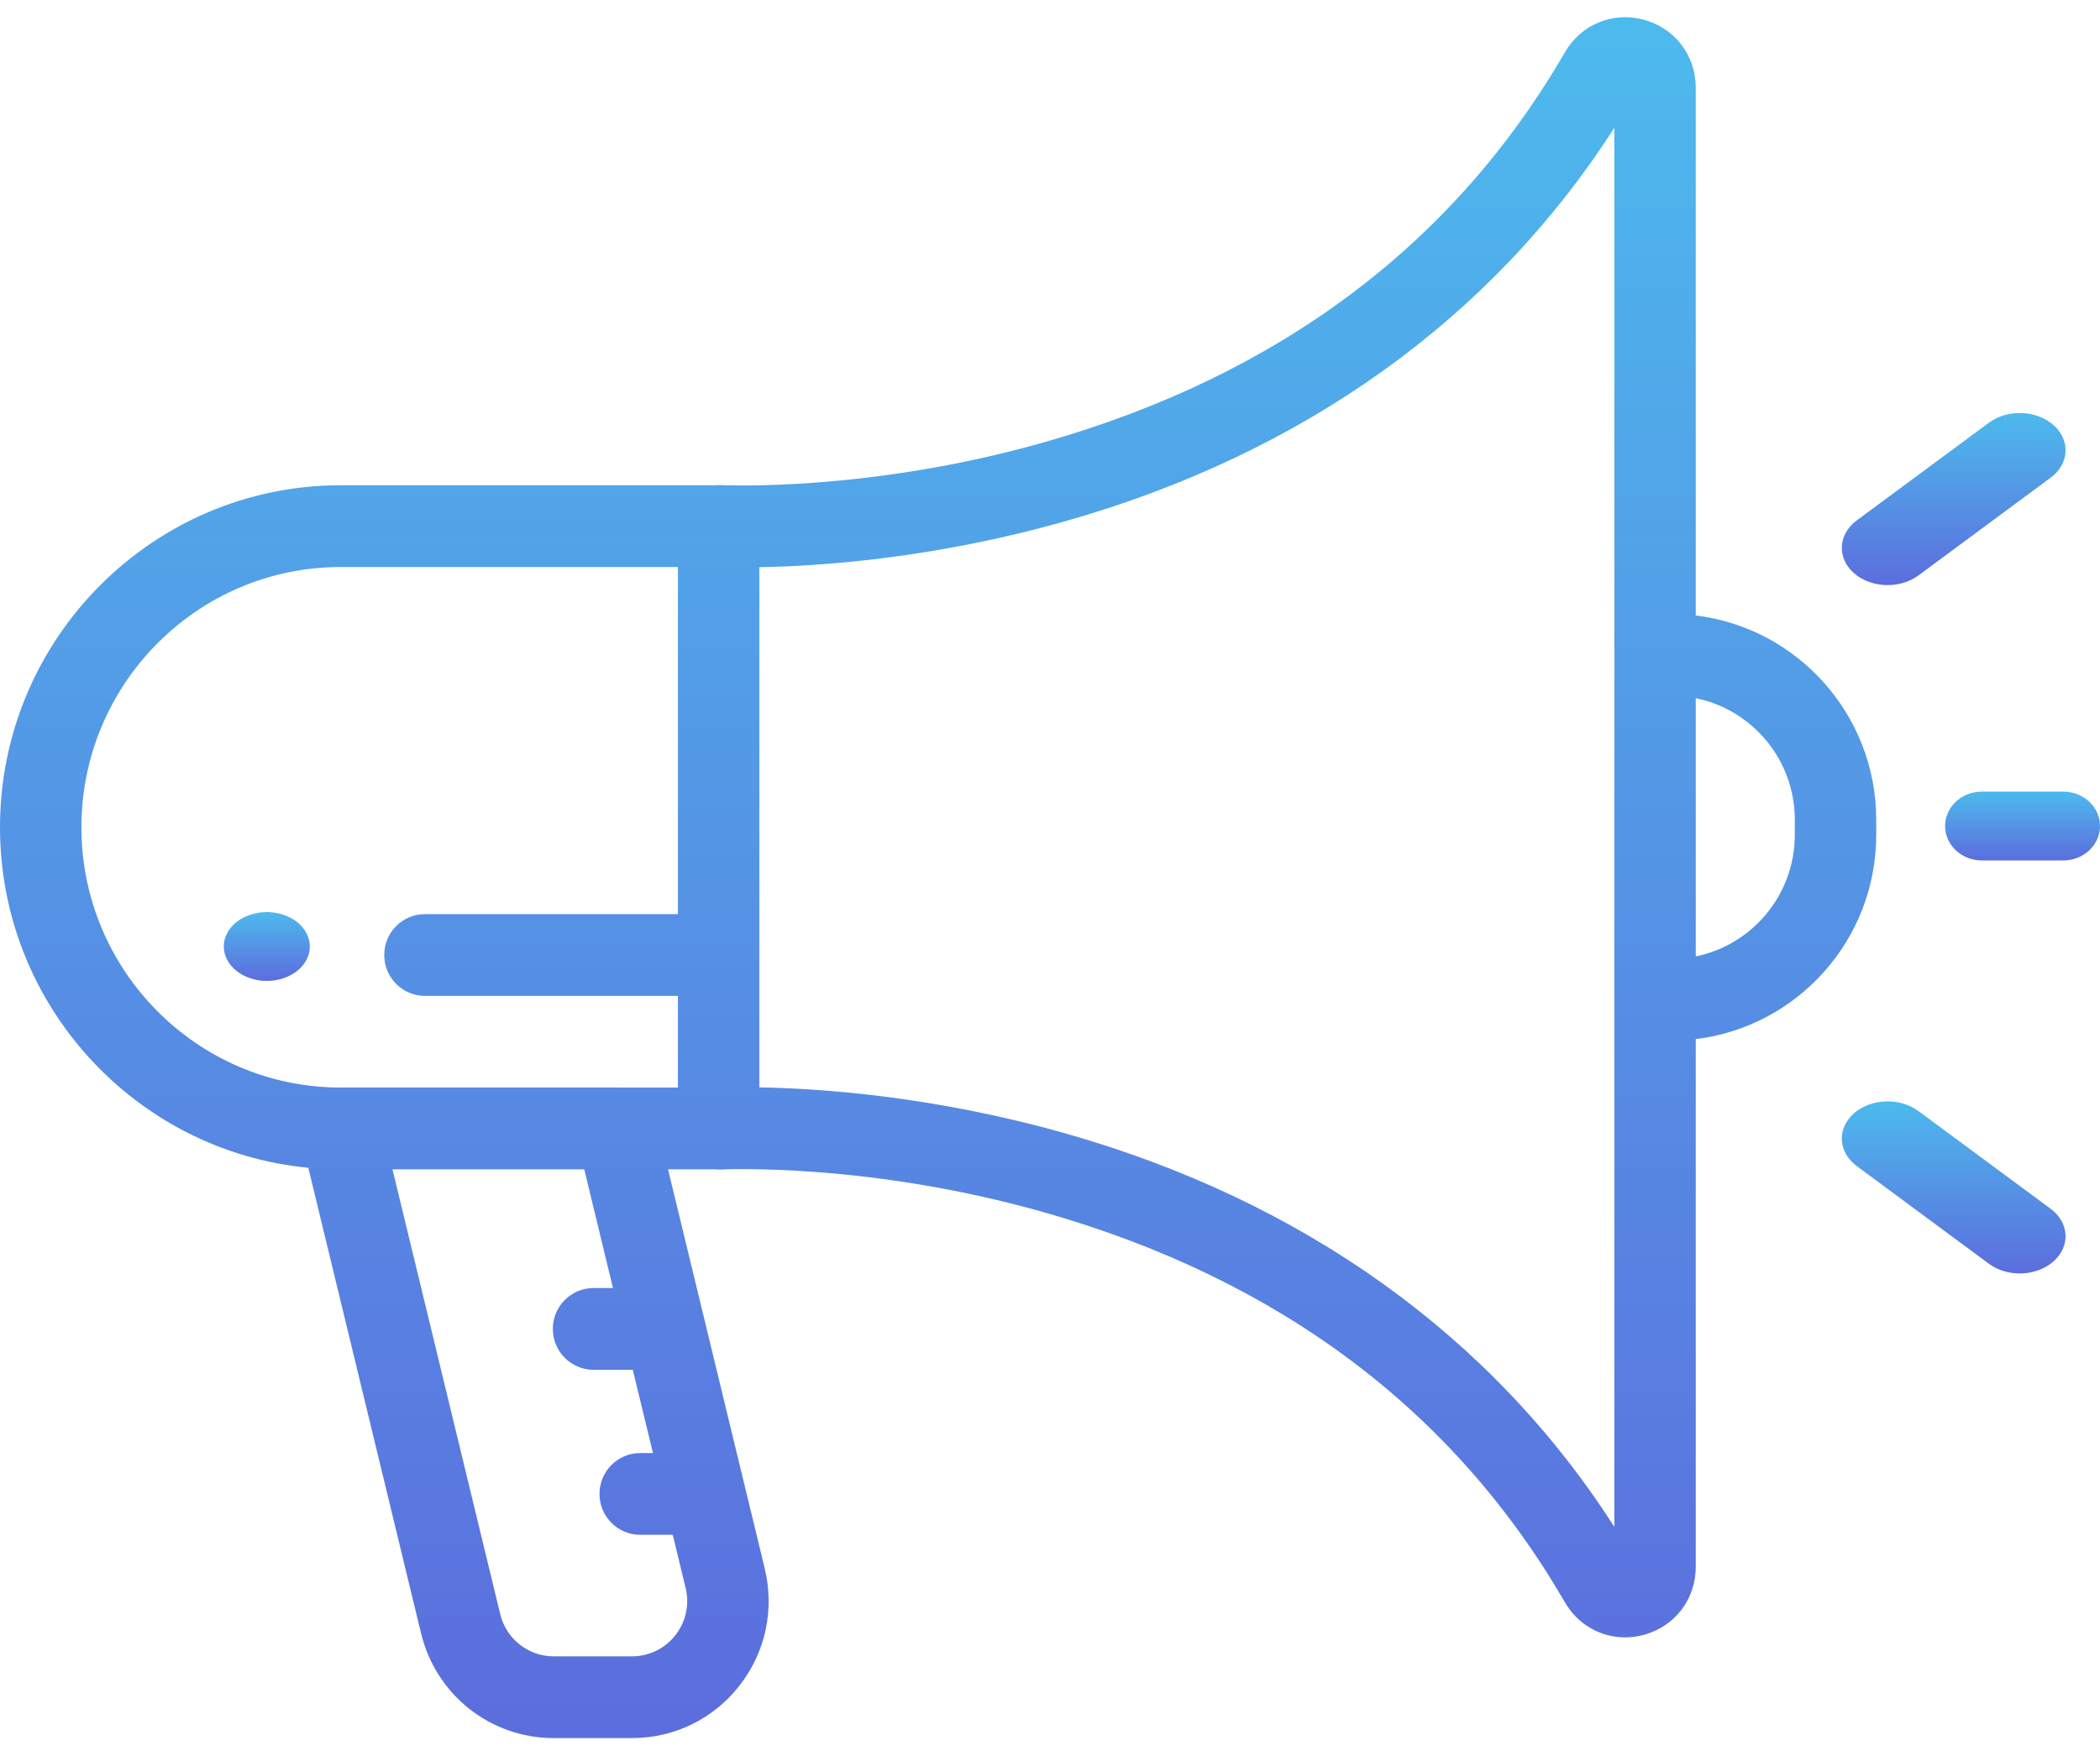
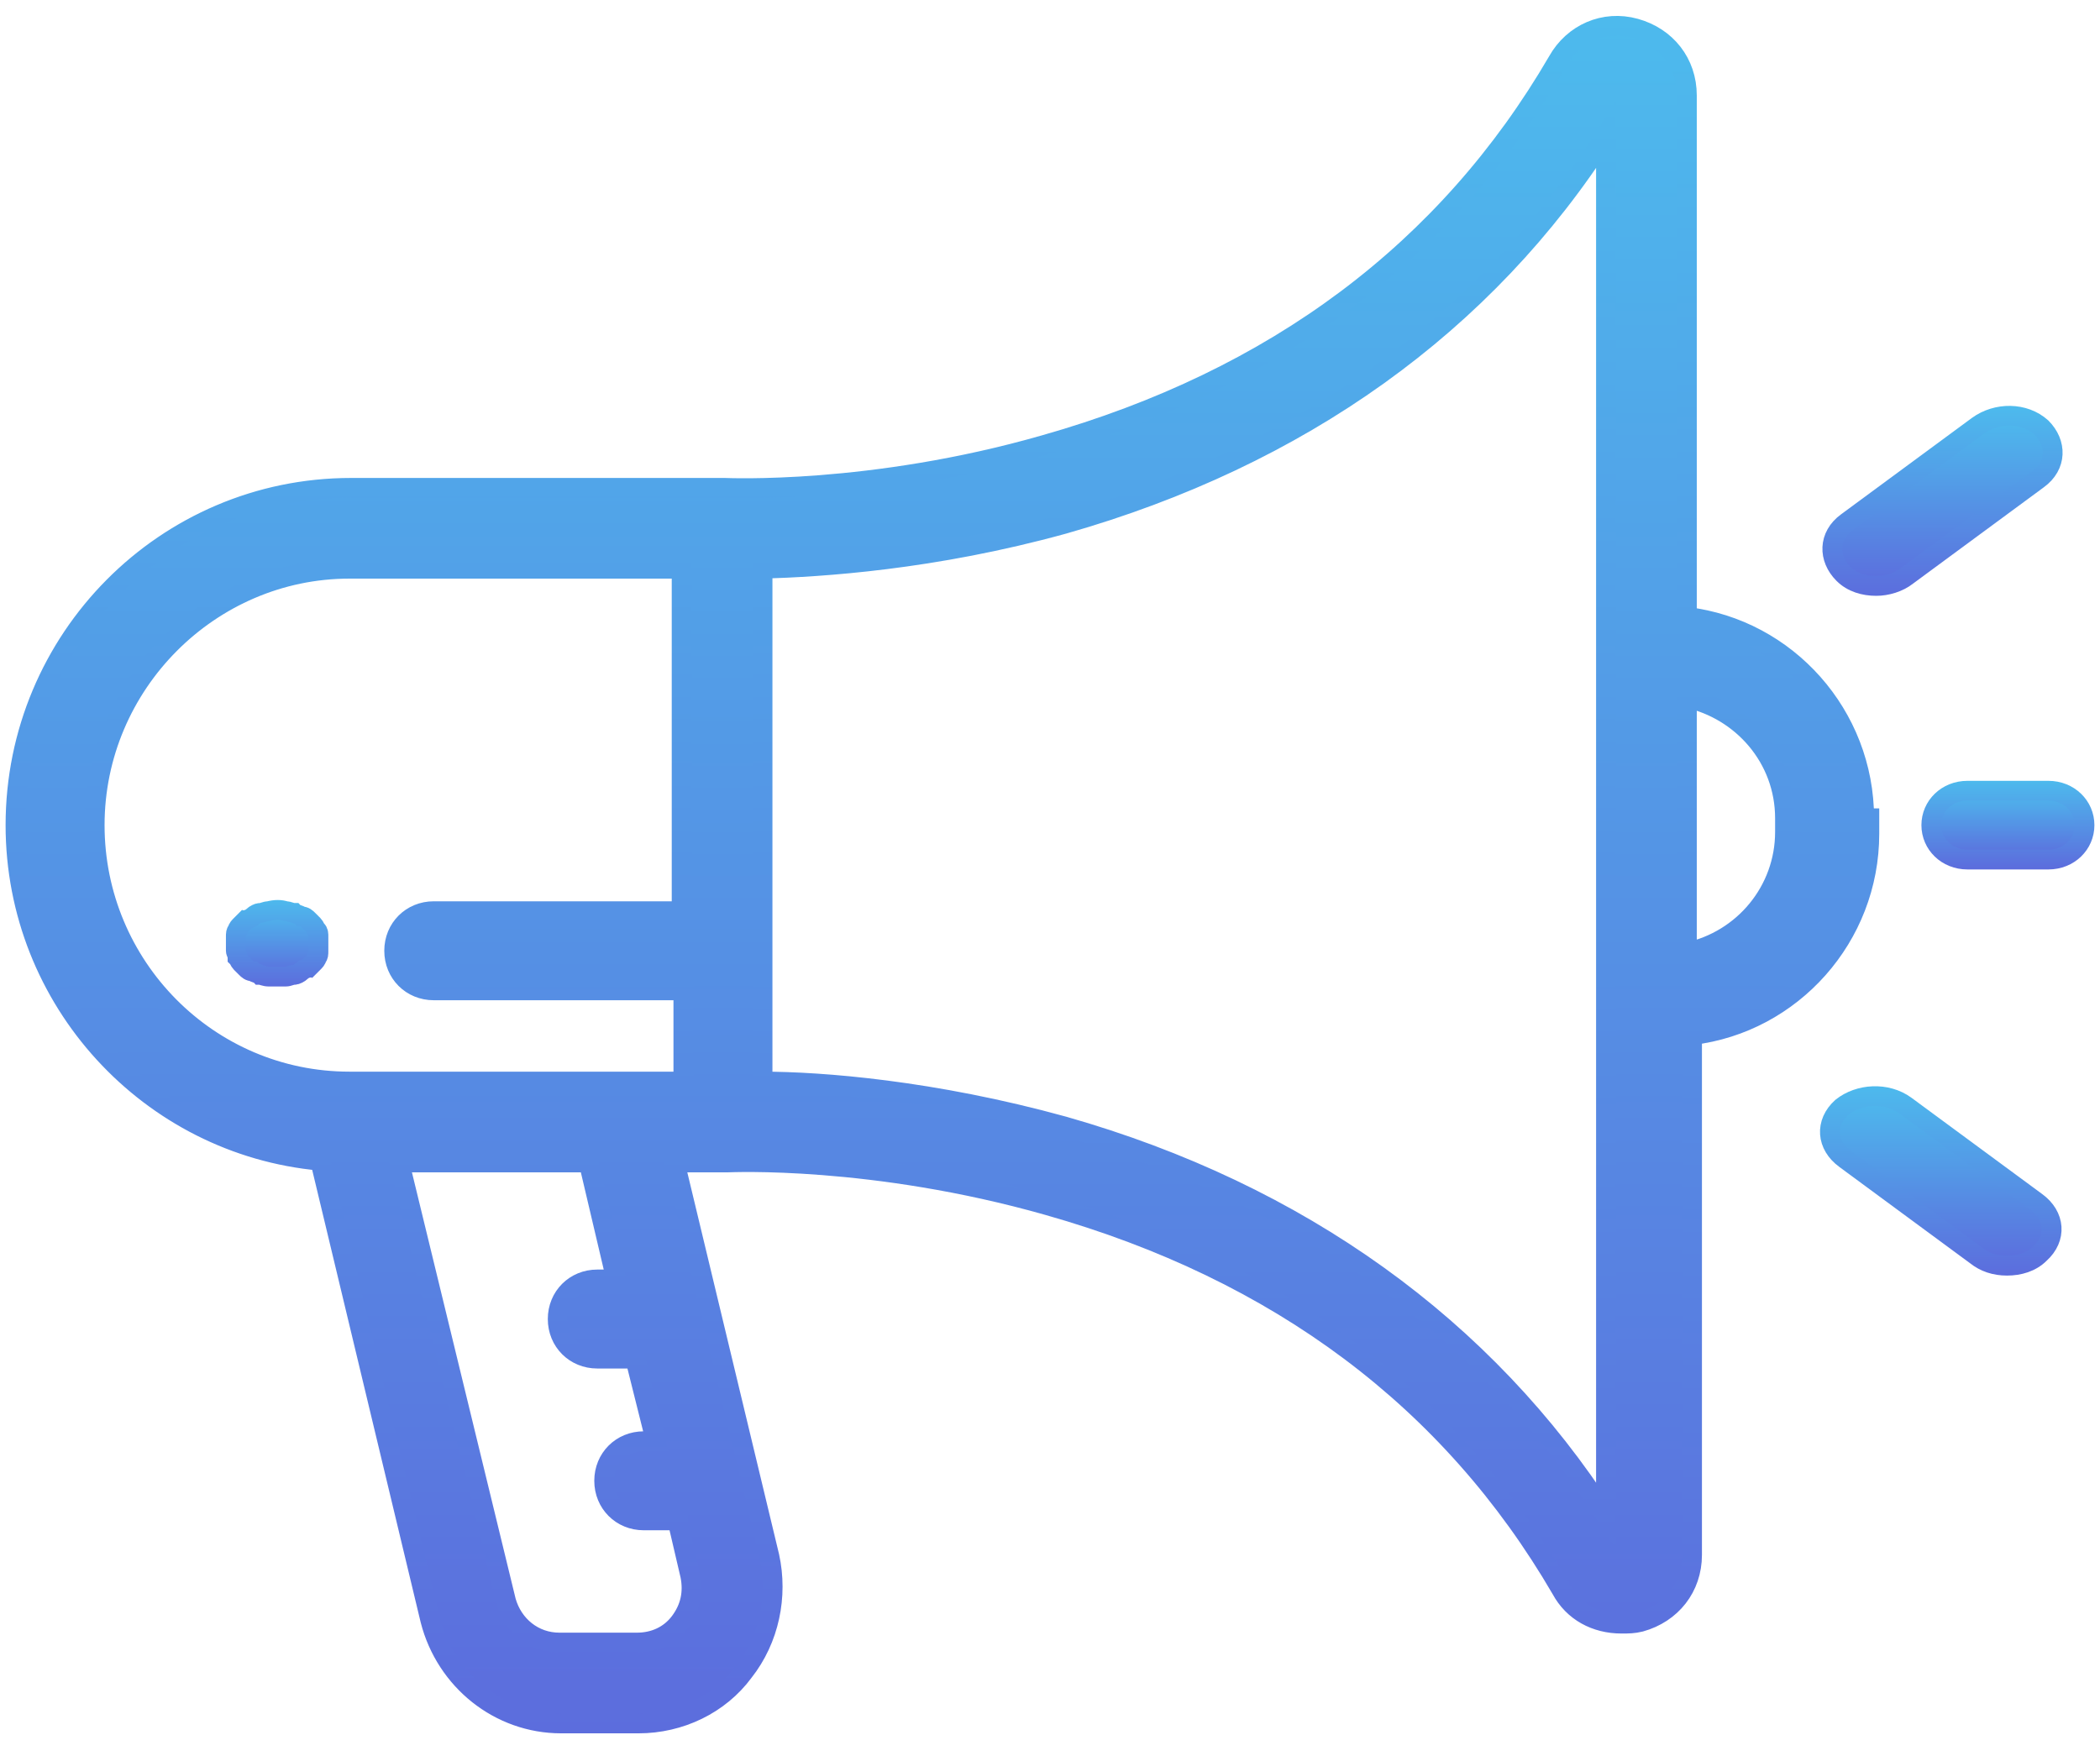
- <svg xmlns="http://www.w3.org/2000/svg" width="122px" height="102px" viewBox="0 0 122 102" version="1.1">
-   <defs>
-     <linearGradient x1="50%" y1="0%" x2="50%" y2="100%" id="linearGradient-1">
-       <stop stop-color="#4DBAED" offset="0%" />
-       <stop stop-color="#5C6DDD" offset="100%" />
-     </linearGradient>
-     <linearGradient x1="50%" y1="0%" x2="50%" y2="100%" id="linearGradient-2">
-       <stop stop-color="#4DBAED" offset="0%" />
-       <stop stop-color="#5C6DDD" offset="100%" />
-     </linearGradient>
-     <linearGradient x1="50%" y1="0%" x2="50%" y2="100%" id="linearGradient-3">
-       <stop stop-color="#4DBAED" offset="0%" />
-       <stop stop-color="#5C6DDD" offset="100%" />
-     </linearGradient>
-     <linearGradient x1="50%" y1="0%" x2="50%" y2="100%" id="linearGradient-4">
-       <stop stop-color="#4DBAED" offset="0%" />
-       <stop stop-color="#5C6DDD" offset="100%" />
-     </linearGradient>
-   </defs>
-   <g id="Page-1" stroke="none" stroke-width="1" fill="none" fill-rule="evenodd">
-     <g id="announcement-personnal-desktop" transform="translate(-615, -845)" fill-rule="nonzero">
+ <svg xmlns="http://www.w3.org/2000/svg" version="1.1" id="Calque_1" x="0px" y="0px" viewBox="0 0 122 102" style="enable-background:new 0 0 122 102;" xml:space="preserve">
+   <style type="text/css">
+ 	.st0{fill:url(#Shape_1_);stroke:url(#Shape_2_);stroke-width:1.15;stroke-miterlimit:10;}
+ 	.st1{fill:url(#Path_4_);stroke:url(#Path_5_);stroke-width:1.15;stroke-miterlimit:10;}
+ 	.st2{fill:url(#Path_6_);stroke:url(#Path_7_);stroke-width:1.15;stroke-miterlimit:10;}
+ 	.st3{fill:url(#Path_8_);stroke:url(#Path_9_);stroke-width:1.15;stroke-miterlimit:10;}
+ 	.st4{fill:url(#Path_10_);stroke:url(#Path_11_);stroke-width:1.15;stroke-miterlimit:10;}
+ </style>
+   <g id="Page-1">
+     <g id="announcement-personnal-desktop" transform="translate(-615, -845)">
      <g id="ad" transform="translate(615, 845.9487)">
-         <path d="M109,46.689 C109,40.579 104.413,35.528 98.516,34.818 L98.516,4.153 C98.516,2.276 97.304,0.686 95.498,0.197 C93.694,-0.291 91.85,0.471 90.91,2.094 C84.46,13.239 74.302,20.856 60.716,24.735 C50.443,27.669 41.965,27.244 41.883,27.239 C41.759,27.231 41.635,27.237 41.513,27.25 L19.79,27.25 C8.878,27.25 0,36.166 0,47.125 C0,57.448 7.877,65.954 17.911,66.909 L24.463,93.966 C25.33,97.549 28.5,100.051 32.171,100.051 L36.719,100.051 C39.169,100.051 41.442,98.942 42.956,97.007 C44.47,95.073 45.006,92.592 44.428,90.201 L38.81,67 L41.509,67 C41.632,67.013 41.756,67.019 41.881,67.012 C41.965,67.007 50.443,66.582 60.716,69.515 C74.301,73.394 84.46,81.012 90.91,92.156 C91.66,93.452 92.987,94.199 94.41,94.199 C94.769,94.199 95.134,94.151 95.498,94.053 C97.304,93.565 98.516,91.975 98.516,90.097 L98.516,59.432 C104.413,58.722 109,53.672 109,47.562 L109,46.689 Z M39.084,88.238 L39.831,91.324 C40.065,92.289 39.849,93.291 39.237,94.072 C38.626,94.853 37.708,95.301 36.719,95.301 L32.171,95.301 C30.689,95.301 29.409,94.291 29.059,92.844 L22.801,67.001 L33.942,67.001 L35.612,73.899 L34.482,73.899 C33.176,73.899 32.117,74.963 32.117,76.274 C32.117,77.586 33.176,78.65 34.482,78.65 L36.762,78.65 L37.934,83.488 L37.193,83.488 C35.887,83.488 34.828,84.551 34.828,85.863 C34.828,87.175 35.887,88.238 37.193,88.238 L39.084,88.238 L39.084,88.238 Z M39.384,52.171 L24.687,52.171 C23.381,52.171 22.322,53.235 22.322,54.547 C22.322,55.858 23.381,56.922 24.687,56.922 L39.384,56.922 L39.384,62.25 L35.929,62.25 C35.886,62.248 35.843,62.245 35.799,62.245 L19.79,62.245 C19.768,62.245 19.746,62.248 19.723,62.249 C11.45,62.212 4.73,55.443 4.73,47.125 C4.73,38.785 11.486,32 19.79,32 L39.384,32 L39.384,52.171 L39.384,52.171 Z M93.786,37.105 L93.786,57.145 L93.786,87.777 C86.699,76.707 75.705,68.82 61.85,64.901 C54.178,62.73 47.552,62.297 44.114,62.24 L44.114,54.547 L44.114,32.01 C47.552,31.954 54.179,31.52 61.85,29.35 C75.705,25.43 86.699,17.543 93.786,6.474 L93.786,37.105 L93.786,37.105 Z M104.27,47.562 C104.27,51.047 101.794,53.962 98.516,54.628 L98.516,39.623 C101.794,40.288 104.27,43.203 104.27,46.689 L104.27,47.562 Z" id="Shape" fill="url(#linearGradient-1)" />
-         <path d="M109.662,33.051 C110.302,33.051 110.944,32.865 111.454,32.488 L119.131,26.811 C120.217,26.007 120.296,24.64 119.306,23.757 C118.316,22.875 116.633,22.811 115.546,23.615 L107.869,29.292 C106.783,30.096 106.704,31.462 107.694,32.345 C108.219,32.814 108.939,33.051 109.662,33.051 Z" id="Path" fill="url(#linearGradient-2)" />
-         <path d="M111.454,63.615 C110.367,62.811 108.684,62.875 107.694,63.757 C106.704,64.64 106.783,66.007 107.869,66.811 L115.546,72.488 C116.057,72.865 116.698,73.051 117.338,73.051 C118.061,73.051 118.781,72.814 119.306,72.345 C120.296,71.463 120.217,70.096 119.131,69.292 L111.454,63.615 Z" id="Path" fill="url(#linearGradient-2)" />
-         <path d="M119.865,45.051 L115.135,45.051 C113.956,45.051 113,45.947 113,47.051 C113,48.156 113.956,49.051 115.135,49.051 L119.865,49.051 C121.044,49.051 122,48.156 122,47.051 C122,45.947 121.044,45.051 119.865,45.051 Z" id="Path" fill="url(#linearGradient-3)" />
-         <path d="M17.81,53.287 C17.747,53.165 17.67,53.049 17.58,52.941 C17.488,52.83 17.385,52.728 17.27,52.636 C17.152,52.544 17.025,52.46 16.887,52.388 C16.753,52.316 16.608,52.254 16.457,52.204 C16.305,52.154 16.148,52.116 15.99,52.09 C15.668,52.038 15.335,52.038 15.012,52.09 C14.852,52.116 14.695,52.154 14.545,52.204 C14.395,52.254 14.248,52.316 14.113,52.388 C13.975,52.46 13.848,52.544 13.732,52.636 C13.617,52.728 13.512,52.83 13.422,52.941 C13.332,53.049 13.255,53.165 13.193,53.287 C13.13,53.407 13.082,53.533 13.05,53.661 C13.018,53.789 13,53.921 13,54.051 C13,54.181 13.018,54.313 13.05,54.443 C13.082,54.569 13.13,54.695 13.193,54.817 C13.255,54.937 13.332,55.053 13.422,55.161 C13.512,55.271 13.617,55.373 13.732,55.465 C13.848,55.557 13.975,55.641 14.113,55.715 C14.248,55.787 14.395,55.849 14.545,55.899 C14.695,55.949 14.852,55.987 15.012,56.013 C15.175,56.039 15.338,56.051 15.5,56.051 C15.665,56.051 15.828,56.039 15.99,56.013 C16.15,55.987 16.305,55.949 16.457,55.899 C16.608,55.849 16.753,55.787 16.887,55.715 C17.025,55.641 17.152,55.557 17.27,55.465 C17.385,55.373 17.488,55.271 17.58,55.161 C17.67,55.053 17.747,54.937 17.81,54.817 C17.872,54.695 17.92,54.569 17.953,54.443 C17.985,54.313 18,54.181 18,54.051 C18,53.921 17.985,53.789 17.953,53.661 C17.92,53.533 17.872,53.407 17.81,53.287 Z" id="Path" fill="url(#linearGradient-4)" />
+         <linearGradient id="Shape_1_" gradientUnits="userSpaceOnUse" x1="-78.765" y1="345.861" x2="-78.765" y2="344.875" gradientTransform="matrix(109 0 0 -100 8640 34586.738)">
+           <stop offset="0" style="stop-color:#4DBAED" />
+           <stop offset="1" style="stop-color:#5C6DDD" />
+         </linearGradient>
+         <linearGradient id="Shape_2_" gradientUnits="userSpaceOnUse" x1="54.591" y1="2.961965e-02" x2="54.591" y2="99.776">
+           <stop offset="0" style="stop-color:#4DBAED" />
+           <stop offset="1" style="stop-color:#5C6DDD" />
+         </linearGradient>
+         <path id="Shape" class="st0" d="M108.3,46.6c0-6-4.5-11-10.3-11.7V4.6c0-1.9-1.2-3.4-3-3.9c-1.8-0.5-3.6,0.3-4.5,1.9     c-6.4,11-16.4,18.5-29.8,22.3c-10.1,2.9-18.5,2.5-18.6,2.5c-0.1,0-0.2,0-0.4,0H20.4C9.6,27.4,0.9,36.2,0.9,47     c0,10.2,7.8,18.6,17.7,19.5L25,93.2c0.9,3.5,4,6,7.6,6h4.5c2.4,0,4.7-1.1,6.1-3c1.5-1.9,2-4.4,1.5-6.7l-5.5-22.9h2.7     c0.1,0,0.2,0,0.4,0c0.1,0,8.4-0.4,18.6,2.5c13.4,3.8,23.4,11.3,29.8,22.3c0.7,1.3,2,2,3.5,2c0.4,0,0.7,0,1.1-0.1     c1.8-0.5,3-2,3-3.9V59.2c5.8-0.7,10.3-5.7,10.3-11.7V46.6z M39.4,87.6l0.7,3c0.2,1,0,1.9-0.6,2.7c-0.6,0.8-1.5,1.2-2.5,1.2h-4.5     c-1.5,0-2.7-1-3.1-2.4l-6.2-25.5h11l1.6,6.8h-1.1c-1.3,0-2.3,1-2.3,2.3c0,1.3,1,2.3,2.3,2.3h2.2l1.2,4.8h-0.7     c-1.3,0-2.3,1-2.3,2.3c0,1.3,1,2.3,2.3,2.3H39.4L39.4,87.6z M39.7,52H25.2c-1.3,0-2.3,1-2.3,2.3c0,1.3,1,2.3,2.3,2.3h14.5v5.3     h-3.4c0,0-0.1,0-0.1,0H20.4c0,0,0,0-0.1,0c-8.2,0-14.8-6.7-14.8-14.9c0-8.2,6.7-14.9,14.8-14.9h19.3V52L39.7,52z M93.3,37.1v19.8     v30.2c-7-10.9-17.8-18.7-31.5-22.6c-7.6-2.1-14.1-2.6-17.5-2.6v-7.6V32.1c3.4-0.1,9.9-0.5,17.5-2.6c13.7-3.9,24.5-11.6,31.5-22.6     V37.1L93.3,37.1z M103.7,47.4c0,3.4-2.4,6.3-5.7,7V39.6c3.2,0.7,5.7,3.5,5.7,7V47.4z" />
+         <linearGradient id="Path_4_" gradientUnits="userSpaceOnUse" x1="-73.403" y1="323.704" x2="-73.403" y2="322.718" gradientTransform="matrix(13 0 0 -10 1067.001 3260.32)">
+           <stop offset="0" style="stop-color:#4DBAED" />
+           <stop offset="1" style="stop-color:#5C6DDD" />
+         </linearGradient>
+         <linearGradient id="Path_5_" gradientUnits="userSpaceOnUse" x1="112.763" y1="22.707" x2="112.763" y2="33.716">
+           <stop offset="0" style="stop-color:#4DBAED" />
+           <stop offset="1" style="stop-color:#5C6DDD" />
+         </linearGradient>
+         <path id="Path" class="st1" d="M109,33.1c0.6,0,1.3-0.2,1.8-0.6l7.6-5.6c1.1-0.8,1.1-2.1,0.2-3c-1-0.9-2.6-0.9-3.7-0.1l-7.6,5.6     c-1.1,0.8-1.1,2.1-0.2,3C107.6,32.9,108.3,33.1,109,33.1z" />
+         <linearGradient id="Path_6_" gradientUnits="userSpaceOnUse" x1="-73.403" y1="323.76" x2="-73.403" y2="322.774" gradientTransform="matrix(13 0 0 -10 1067.001 3300.321)">
+           <stop offset="0" style="stop-color:#4DBAED" />
+           <stop offset="1" style="stop-color:#5C6DDD" />
+         </linearGradient>
+         <linearGradient id="Path_7_" gradientUnits="userSpaceOnUse" x1="112.763" y1="62.145" x2="112.763" y2="73.155">
+           <stop offset="0" style="stop-color:#4DBAED" />
+           <stop offset="1" style="stop-color:#5C6DDD" />
+         </linearGradient>
+         <path id="Path_1_" class="st2" d="M110.7,63.3c-1.1-0.8-2.7-0.7-3.7,0.1c-1,0.9-0.9,2.2,0.2,3l7.6,5.6c0.5,0.4,1.1,0.6,1.8,0.6     c0.7,0,1.4-0.2,1.9-0.7c1-0.9,0.9-2.2-0.2-3L110.7,63.3z" />
+         <linearGradient id="Path_8_" gradientUnits="userSpaceOnUse" x1="-70.699" y1="286.846" x2="-70.699" y2="285.861" gradientTransform="matrix(9 0 0 -4 753 1192.359)">
+           <stop offset="0" style="stop-color:#4DBAED" />
+           <stop offset="1" style="stop-color:#5C6DDD" />
+         </linearGradient>
+         <linearGradient id="Path_9_" gradientUnits="userSpaceOnUse" x1="116.707" y1="44.398" x2="116.707" y2="49.492">
+           <stop offset="0" style="stop-color:#4DBAED" />
+           <stop offset="1" style="stop-color:#5C6DDD" />
+         </linearGradient>
+         <path id="Path_2_" class="st3" d="M119,45h-4.7c-1.2,0-2.1,0.9-2.1,2s0.9,2,2.1,2h4.7c1.2,0,2.1-0.9,2.1-2S120.2,45,119,45z" />
+         <linearGradient id="Path_10_" gradientUnits="userSpaceOnUse" x1="-63.372" y1="286.871" x2="-63.372" y2="285.885" gradientTransform="matrix(5 0 0 -4 333 1199.359)">
+           <stop offset="0" style="stop-color:#4DBAED" />
+           <stop offset="1" style="stop-color:#5C6DDD" />
+         </linearGradient>
+         <linearGradient id="Path_11_" gradientUnits="userSpaceOnUse" x1="16.139" y1="51.3" x2="16.139" y2="56.394">
+           <stop offset="0" style="stop-color:#4DBAED" />
+           <stop offset="1" style="stop-color:#5C6DDD" />
+         </linearGradient>
+         <path id="Path_3_" class="st4" d="M18.4,53.1c-0.1-0.1-0.1-0.2-0.2-0.3c-0.1-0.1-0.2-0.2-0.3-0.3c-0.1-0.1-0.2-0.2-0.4-0.2     c-0.1-0.1-0.3-0.1-0.4-0.2c-0.2,0-0.3-0.1-0.5-0.1c-0.3-0.1-0.6-0.1-1,0c-0.2,0-0.3,0.1-0.5,0.1c-0.1,0-0.3,0.1-0.4,0.2     c-0.1,0.1-0.3,0.2-0.4,0.2c-0.1,0.1-0.2,0.2-0.3,0.3c-0.1,0.1-0.2,0.2-0.2,0.3c-0.1,0.1-0.1,0.2-0.1,0.4c0,0.1,0,0.3,0,0.4     c0,0.1,0,0.3,0,0.4c0,0.1,0.1,0.2,0.1,0.4c0.1,0.1,0.1,0.2,0.2,0.3c0.1,0.1,0.2,0.2,0.3,0.3c0.1,0.1,0.2,0.2,0.4,0.2     c0.1,0.1,0.3,0.1,0.4,0.2c0.1,0,0.3,0.1,0.5,0.1c0.2,0,0.3,0,0.5,0c0.2,0,0.3,0,0.5,0c0.2,0,0.3-0.1,0.5-0.1     c0.1,0,0.3-0.1,0.4-0.2c0.1-0.1,0.3-0.2,0.4-0.2c0.1-0.1,0.2-0.2,0.3-0.3c0.1-0.1,0.2-0.2,0.2-0.3c0.1-0.1,0.1-0.2,0.1-0.4     c0-0.1,0-0.3,0-0.4c0-0.1,0-0.3,0-0.4C18.5,53.3,18.5,53.2,18.4,53.1z" />
      </g>
    </g>
  </g>
</svg>
